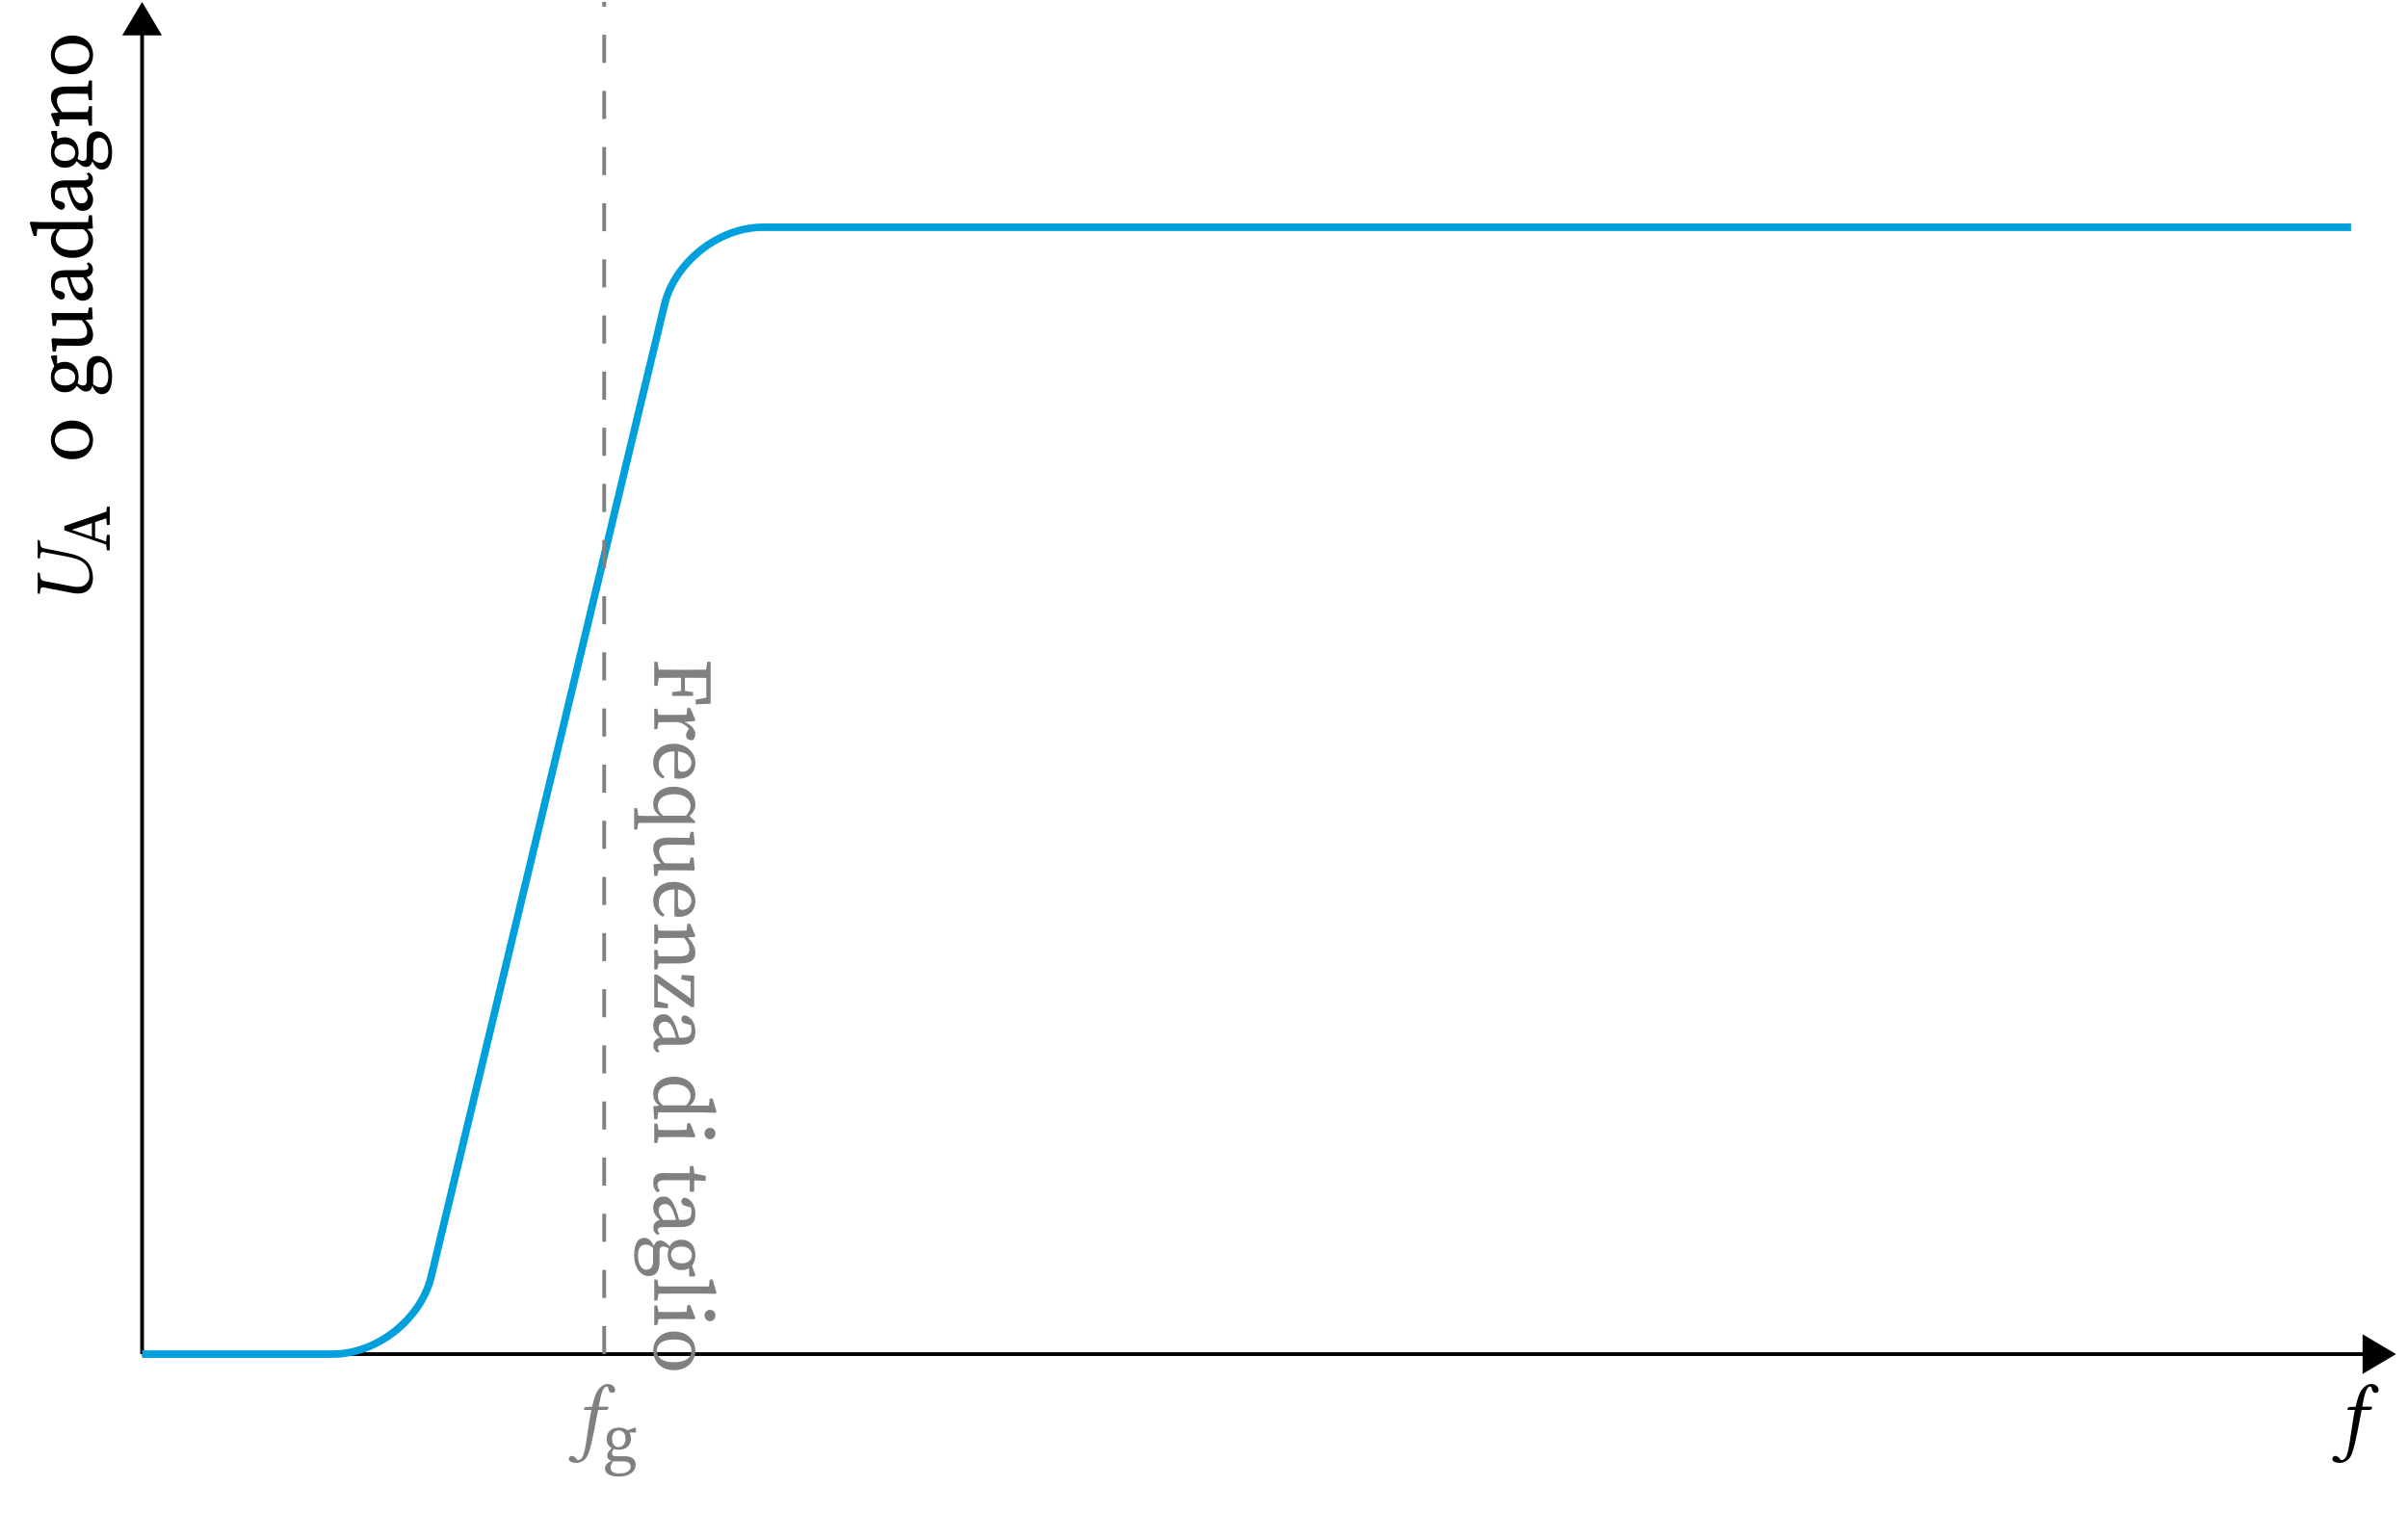
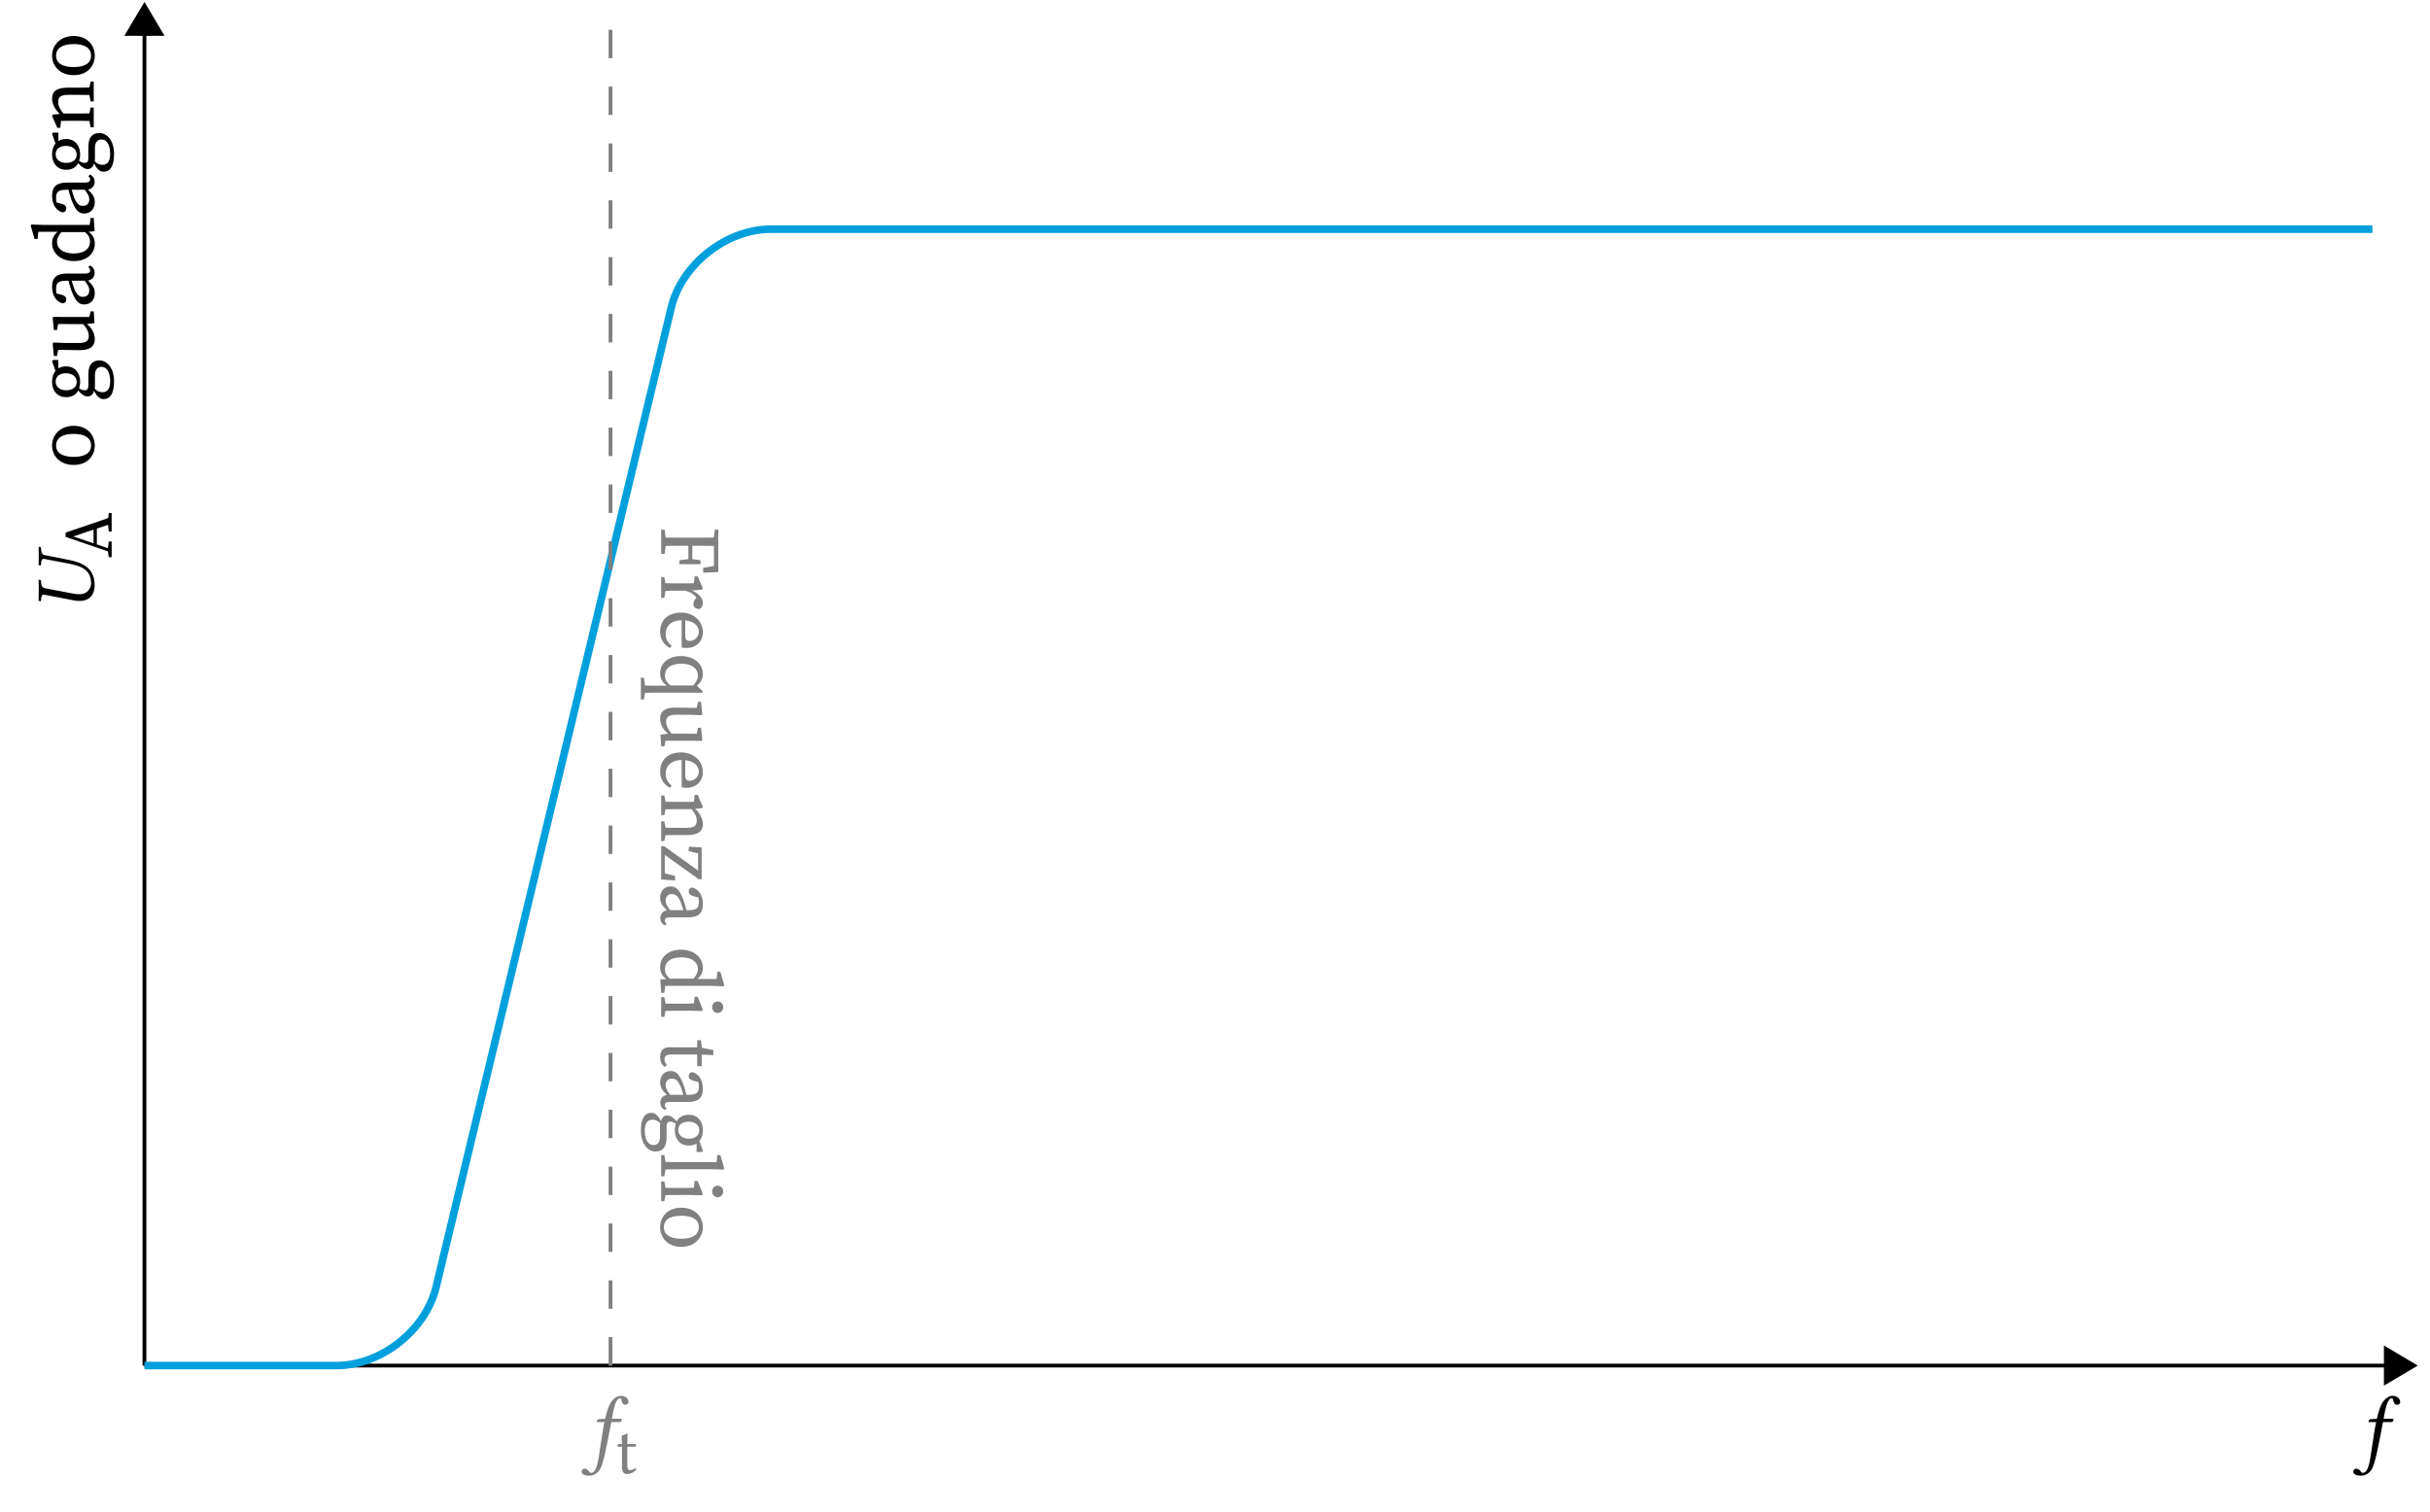
- <svg xmlns="http://www.w3.org/2000/svg" xmlns:xlink="http://www.w3.org/1999/xlink" width="255.118" height="160.215" viewBox="0 0 255.118 160.215">
+ <svg xmlns="http://www.w3.org/2000/svg" xmlns:xlink="http://www.w3.org/1999/xlink" width="254.164" height="158.18" viewBox="0 0 254.164 158.18">
  <defs>
    <g>
      <g id="glyph-0-0">
        <path d="M 1.578 1.562 C 1.484 1.719 1.297 1.828 1.172 1.828 C 1.047 1.828 1.016 1.766 0.953 1.672 C 0.875 1.562 0.703 1.391 0.516 1.391 C 0.266 1.391 0.172 1.562 0.172 1.719 C 0.172 1.906 0.391 2.125 1 2.125 C 1.359 2.125 1.75 1.938 2.031 1.562 C 2.281 1.219 2.484 0.531 2.828 -1.156 C 2.969 -1.859 3.109 -2.578 3.25 -3.328 L 3.281 -3.484 L 4.109 -3.484 C 4.188 -3.484 4.312 -3.516 4.344 -3.594 C 4.344 -3.594 4.375 -3.781 4.375 -3.781 C 4.375 -3.812 4.359 -3.828 4.312 -3.828 L 3.344 -3.828 L 3.438 -4.344 C 3.562 -5 3.688 -5.406 3.812 -5.641 C 3.953 -5.891 4.062 -5.969 4.172 -5.969 C 4.312 -5.969 4.328 -5.891 4.359 -5.719 C 4.406 -5.531 4.469 -5.297 4.75 -5.297 C 5.016 -5.297 5.078 -5.5 5.078 -5.578 C 5.078 -5.922 4.781 -6.234 4.25 -6.234 C 4.062 -6.234 3.812 -6.125 3.641 -5.984 C 3.359 -5.75 2.984 -5.422 2.641 -3.828 L 2.047 -3.797 C 1.891 -3.797 1.812 -3.719 1.797 -3.656 C 1.797 -3.625 1.766 -3.516 1.766 -3.5 C 1.766 -3.484 1.781 -3.484 1.812 -3.484 L 2.562 -3.484 C 2.344 -2.469 2.312 -1.922 2.188 -1.266 C 2.047 -0.406 1.906 1.047 1.578 1.562 Z M 1.578 1.562 " />
      </g>
      <g id="glyph-1-0">
        <path d="M 0.094 -1.812 C 0.094 -3.578 -1.047 -4.188 -2.625 -4.5 L -5.078 -4.984 C -5.328 -5.016 -5.469 -5.172 -5.5 -5.531 L -5.516 -5.75 C -5.516 -5.797 -5.547 -5.828 -5.578 -5.828 L -5.75 -5.875 L -5.766 -5.859 C -5.766 -5.453 -5.75 -5.109 -5.75 -4.906 C -5.75 -4.703 -5.766 -4.375 -5.766 -3.969 L -5.75 -3.953 L -5.578 -3.922 C -5.547 -3.906 -5.516 -3.938 -5.516 -3.969 L -5.5 -4.203 C -5.484 -4.484 -5.391 -4.609 -5.203 -4.609 C -5.172 -4.609 -5.125 -4.594 -5.078 -4.578 L -2.469 -4.078 C -1.469 -3.875 -0.281 -3.531 -0.281 -2.062 C -0.281 -1.656 -0.469 -1.344 -0.719 -1.141 C -0.969 -0.953 -1.234 -0.906 -1.531 -0.906 C -1.812 -0.906 -2.109 -0.953 -2.406 -1.016 L -5.109 -1.531 C -5.359 -1.594 -5.469 -1.734 -5.5 -2.094 L -5.516 -2.312 C -5.516 -2.359 -5.547 -2.375 -5.578 -2.391 L -5.75 -2.422 L -5.766 -2.406 C -5.766 -2 -5.75 -1.656 -5.75 -1.312 C -5.75 -0.969 -5.766 -0.641 -5.766 -0.234 L -5.75 -0.203 L -5.578 -0.172 C -5.547 -0.172 -5.516 -0.203 -5.516 -0.234 L -5.5 -0.453 C -5.484 -0.734 -5.406 -0.859 -5.219 -0.859 C -5.188 -0.859 -5.141 -0.859 -5.109 -0.844 L -2.109 -0.266 C -1.875 -0.219 -1.672 -0.203 -1.484 -0.203 C -0.203 -0.203 0.094 -1.156 0.094 -1.812 Z M 0.094 -1.812 " />
      </g>
      <g id="glyph-2-0">
        <path d="M -4.016 -2.203 L -1.891 -2.922 L -1.891 -1.484 Z M 0 -0.031 L 0 -1.672 L -0.297 -1.672 L -0.391 -0.969 L -1.547 -1.375 L -1.547 -3.031 L -0.375 -3.422 L -0.297 -2.719 L 0 -2.719 L 0 -4.656 L -0.297 -4.656 L -0.359 -4.125 L -4.812 -2.609 L -4.812 -2.156 L -0.391 -0.641 L -0.297 -0.031 Z M 0 -0.031 " />
      </g>
      <g id="glyph-3-0">
        <path d="M 0.109 -2.438 C 0.109 -3.484 -0.625 -4.5 -2.094 -4.5 C -3.578 -4.5 -4.359 -3.469 -4.359 -2.438 C -4.359 -1.406 -3.578 -0.406 -2.094 -0.406 C -0.625 -0.406 0.109 -1.406 0.109 -2.438 Z M -0.281 -2.438 C -0.281 -1.672 -0.906 -1.25 -2.094 -1.25 C -3.297 -1.25 -3.938 -1.672 -3.938 -2.438 C -3.938 -3.219 -3.297 -3.656 -2.094 -3.656 C -0.906 -3.656 -0.281 -3.219 -0.281 -2.438 Z M -0.281 -2.438 " />
      </g>
      <g id="glyph-3-1">
        <path d="M -3.984 -2.156 C -3.984 -2.703 -3.547 -3.031 -2.922 -3.031 C -2.25 -3.031 -1.781 -2.688 -1.781 -2.109 C -1.781 -1.562 -2.234 -1.25 -2.875 -1.25 C -3.531 -1.25 -3.984 -1.594 -3.984 -2.156 Z M -2.891 -0.531 C -2.281 -0.531 -1.859 -0.781 -1.625 -1.219 C -1.219 -0.766 -0.922 -0.609 -0.641 -0.609 C -0.297 -0.609 -0.078 -0.797 0.031 -1.203 C 0.359 -0.531 0.672 -0.328 1.047 -0.328 C 1.688 -0.328 2.125 -0.875 2.125 -2.172 C 2.125 -3.625 1.359 -4.375 0.594 -4.375 C -0.141 -4.375 -0.562 -3.922 -0.562 -2.938 L -0.562 -1.766 C -0.562 -1.344 -0.719 -1.25 -0.953 -1.25 C -1.156 -1.25 -1.328 -1.328 -1.531 -1.469 C -1.469 -1.672 -1.422 -1.891 -1.422 -2.125 C -1.422 -3.062 -1.953 -3.75 -2.891 -3.75 C -3.219 -3.75 -3.484 -3.672 -3.703 -3.547 L -3.703 -4.422 L -4.266 -4.422 L -4.359 -4.281 L -4 -3.281 C -4.234 -2.984 -4.359 -2.594 -4.359 -2.141 C -4.359 -1.219 -3.828 -0.531 -2.891 -0.531 Z M 1.719 -2.203 C 1.719 -1.5 1.484 -1.047 0.906 -1.047 C 0.609 -1.047 0.375 -1.156 0.109 -1.406 C 0.109 -1.516 0.125 -1.641 0.125 -1.766 L 0.125 -2.812 C 0.125 -3.453 0.422 -3.703 0.828 -3.703 C 1.328 -3.703 1.719 -3.172 1.719 -2.203 Z M 1.719 -2.203 " />
      </g>
      <g id="glyph-3-2">
        <path d="M 0 -4.891 L -0.328 -4.891 L -0.453 -4.297 L -2.953 -4.297 L -4.203 -4.312 L -4.297 -4.234 L -4.172 -2.938 L -3.844 -2.938 L -3.719 -3.562 L -1.094 -3.547 C -0.719 -3.125 -0.516 -2.703 -0.516 -2.297 C -0.516 -1.812 -0.797 -1.578 -1.562 -1.578 L -2.953 -1.578 L -4.203 -1.625 L -4.297 -1.531 L -4.172 -0.219 L -3.844 -0.219 L -3.719 -0.859 L -1.484 -0.828 C -0.312 -0.828 0.109 -1.266 0.109 -1.984 C 0.109 -2.531 -0.141 -3.094 -0.719 -3.562 L 0.078 -3.656 Z M 0 -4.891 " />
      </g>
      <g id="glyph-3-3">
        <path d="M 0.094 -3.719 C 0.094 -4.031 -0.031 -4.281 -0.375 -4.484 L -0.578 -4.312 C -0.453 -4.219 -0.375 -4.109 -0.375 -3.969 C -0.375 -3.766 -0.516 -3.641 -0.906 -3.641 L -2.797 -3.641 C -3.922 -3.641 -4.359 -3.188 -4.359 -2.25 C -4.359 -1.344 -3.922 -0.688 -3.25 -0.516 C -3.016 -0.547 -2.875 -0.688 -2.875 -0.938 C -2.875 -1.172 -3.031 -1.328 -3.312 -1.406 L -3.891 -1.562 C -3.938 -1.75 -3.938 -1.922 -3.938 -2.047 C -3.938 -2.641 -3.734 -2.891 -2.859 -2.891 L -2.641 -2.891 C -2.562 -2.531 -2.438 -2.156 -2.344 -1.875 C -1.906 -0.672 -1.5 -0.406 -1 -0.406 C -0.266 -0.406 0.109 -0.953 0.109 -1.594 C 0.109 -2.125 -0.109 -2.422 -0.594 -2.906 C -0.172 -2.984 0.094 -3.281 0.094 -3.719 Z M -1.141 -1.203 C -1.406 -1.203 -1.734 -1.297 -2.047 -2.062 C -2.109 -2.25 -2.219 -2.578 -2.312 -2.891 L -0.938 -2.891 C -0.578 -2.375 -0.469 -2.219 -0.469 -1.906 C -0.469 -1.5 -0.656 -1.203 -1.141 -1.203 Z M -1.141 -1.203 " />
      </g>
      <g id="glyph-3-4">
        <path d="M -2.094 -1.203 C -3.312 -1.203 -3.844 -1.781 -3.844 -2.438 C -3.844 -2.734 -3.734 -3.031 -3.375 -3.438 L -0.906 -3.438 C -0.531 -3.109 -0.391 -2.844 -0.391 -2.438 C -0.391 -1.734 -0.922 -1.203 -2.094 -1.203 Z M 0 -4.922 L -0.328 -4.922 L -0.422 -4.188 L -5.25 -4.188 L -6.516 -4.234 L -6.594 -4.109 L -6.188 -2.719 L -5.875 -2.719 L -5.797 -3.469 L -3.781 -3.469 C -4.203 -3.109 -4.359 -2.734 -4.359 -2.297 C -4.359 -1.219 -3.438 -0.406 -2.078 -0.406 C -0.781 -0.406 0.109 -1.141 0.109 -2.219 C 0.109 -2.781 -0.109 -3.156 -0.531 -3.469 L 0.094 -3.531 Z M 0 -4.922 " />
      </g>
      <g id="glyph-3-5">
        <path d="M -4.359 -3.359 C -4.359 -2.797 -4.031 -2.188 -3.547 -1.75 L -4.266 -1.688 L -4.359 -1.547 L -3.812 -0.297 L -3.5 -0.297 L -3.422 -1.016 C -3.062 -1.031 -2.797 -1.031 -2.297 -1.031 L -1.875 -1.031 C -1.469 -1.031 -0.891 -1.031 -0.453 -1.016 L -0.328 -0.359 L 0 -0.359 L 0 -2.422 L -0.328 -2.422 L -0.453 -1.812 C -0.891 -1.797 -1.484 -1.797 -1.875 -1.797 L -3.172 -1.797 C -3.547 -2.25 -3.719 -2.594 -3.719 -3 C -3.719 -3.531 -3.453 -3.75 -2.625 -3.75 L -1.875 -3.75 C -1.469 -3.75 -0.891 -3.734 -0.453 -3.734 L -0.328 -3.062 L 0 -3.062 L 0 -5.141 L -0.328 -5.141 L -0.453 -4.516 C -0.891 -4.5 -1.469 -4.5 -1.875 -4.5 L -2.703 -4.5 C -3.875 -4.5 -4.359 -4.125 -4.359 -3.359 Z M -4.359 -3.359 " />
      </g>
      <g id="glyph-4-0">
-         <path d="M 1.719 -3.188 C 2.156 -3.188 2.422 -2.844 2.422 -2.328 C 2.422 -1.812 2.156 -1.422 1.688 -1.422 C 1.25 -1.422 1 -1.781 1 -2.312 C 1 -2.828 1.266 -3.188 1.719 -3.188 Z M 0.422 -2.312 C 0.422 -1.828 0.625 -1.5 0.969 -1.312 C 0.609 -0.984 0.484 -0.734 0.484 -0.516 C 0.484 -0.234 0.641 -0.062 0.953 0.031 C 0.422 0.281 0.25 0.531 0.25 0.844 C 0.25 1.344 0.703 1.703 1.734 1.703 C 2.906 1.703 3.5 1.094 3.5 0.469 C 3.5 -0.109 3.141 -0.453 2.344 -0.453 L 1.406 -0.453 C 1.078 -0.453 1 -0.578 1 -0.766 C 1 -0.922 1.062 -1.062 1.172 -1.219 C 1.328 -1.172 1.516 -1.141 1.703 -1.141 C 2.453 -1.141 3 -1.562 3 -2.312 C 3 -2.578 2.938 -2.797 2.828 -2.969 L 3.531 -2.969 L 3.531 -3.406 L 3.422 -3.484 L 2.625 -3.203 C 2.391 -3.391 2.078 -3.484 1.719 -3.484 C 0.969 -3.484 0.422 -3.062 0.422 -2.312 Z M 1.766 1.375 C 1.203 1.375 0.844 1.188 0.844 0.734 C 0.844 0.5 0.922 0.297 1.125 0.078 C 1.219 0.094 1.312 0.094 1.406 0.094 L 2.25 0.094 C 2.766 0.094 2.969 0.344 2.969 0.656 C 2.969 1.062 2.547 1.375 1.766 1.375 Z M 1.766 1.375 " />
+         <path d="M 0.312 -3.062 C 0.203 -3.062 0.172 -2.984 0.172 -2.922 L 0.172 -2.828 C 0.172 -2.797 0.188 -2.781 0.219 -2.781 L 0.641 -2.781 L 0.641 -0.641 C 0.641 -0.125 0.859 0.078 1.188 0.078 C 1.516 0.078 1.875 -0.078 2.156 -0.406 C 2.141 -0.469 2.094 -0.516 2.016 -0.516 C 1.828 -0.375 1.625 -0.328 1.438 -0.328 C 1.25 -0.328 1.203 -0.531 1.203 -0.984 L 1.203 -2.781 L 1.938 -2.781 C 2.016 -2.781 2.109 -2.812 2.109 -2.875 L 2.109 -3.016 C 2.109 -3.047 2.094 -3.062 2.062 -3.062 L 1.203 -3.062 L 1.203 -3.344 C 1.203 -3.812 1.234 -4.094 1.234 -4.094 C 1.234 -4.141 1.203 -4.156 1.172 -4.156 C 1.141 -4.156 1.078 -4.125 1.016 -4.094 C 0.938 -4.047 0.859 -4.016 0.766 -3.984 C 0.688 -3.969 0.609 -3.938 0.609 -3.891 C 0.609 -3.812 0.641 -3.859 0.641 -3.062 Z M 0.312 -3.062 " />
      </g>
      <g id="glyph-5-0">
        <path d="M 2.766 1.234 C 1.984 1.234 1.219 1.234 0.469 1.219 L 0.359 0.391 L 0 0.391 L 0 2.922 L 0.359 2.922 L 0.469 2.094 C 1.203 2.078 1.953 2.078 2.844 2.078 L 2.844 3.469 L 1.906 3.594 L 1.906 4 L 4.109 4 L 4.109 3.594 L 3.25 3.469 L 3.25 2.078 C 3.984 2.078 4.766 2.078 5.516 2.094 L 5.516 4.188 L 4.391 4.391 L 4.391 4.891 L 5.969 4.828 L 5.969 0.391 L 5.609 0.391 L 5.5 1.219 C 4.734 1.234 3.969 1.234 3.203 1.234 Z M 2.766 1.234 " />
      </g>
      <g id="glyph-5-1">
        <path d="M 0 0.375 L 0 2.547 L 0.328 2.547 L 0.453 1.812 C 0.906 1.797 1.484 1.797 1.875 1.797 L 2.547 1.797 C 3.047 1.938 3.422 2.172 3.688 2.531 L 3.594 2.641 C 3.453 2.812 3.375 2.984 3.375 3.188 C 3.375 3.547 3.609 3.719 4.031 3.719 C 4.219 3.609 4.359 3.344 4.359 3.062 C 4.359 2.594 3.922 2.078 3.219 1.781 L 4.266 1.688 L 4.359 1.547 L 3.812 0.297 L 3.5 0.297 L 3.422 1.016 C 3.062 1.031 2.797 1.031 2.297 1.031 L 1.875 1.031 C 1.469 1.031 0.891 1.031 0.438 1.016 L 0.328 0.375 Z M 0 0.375 " />
      </g>
      <g id="glyph-5-2">
        <path d="M 3.938 2.406 C 3.938 2.953 3.484 3.375 2.984 3.375 C 2.719 3.375 2.516 3.281 2.516 2.844 L 2.516 1.219 C 3.547 1.328 3.938 1.906 3.938 2.406 Z M 4.359 2.453 C 4.359 1.344 3.438 0.406 2.078 0.406 C 0.719 0.406 -0.109 1.188 -0.109 2.391 C -0.109 3.203 0.281 3.781 0.922 4.109 L 1.094 3.891 C 0.719 3.562 0.469 3.219 0.469 2.656 C 0.469 1.797 1.047 1.219 2.141 1.203 L 2.141 4.047 C 2.25 4.094 2.438 4.109 2.641 4.109 C 3.719 4.109 4.359 3.375 4.359 2.453 Z M 4.359 2.453 " />
      </g>
      <g id="glyph-5-3">
        <path d="M 2.094 1.203 C 3.297 1.203 3.844 1.781 3.844 2.438 C 3.844 2.734 3.734 3.047 3.359 3.484 L 0.953 3.484 C 0.547 3.125 0.391 2.844 0.391 2.438 C 0.391 1.734 0.922 1.203 2.094 1.203 Z M -0.234 4.234 L 3.062 4.234 L 4.266 4.25 L 4.359 4.109 L 3.734 3.5 C 4.203 3.109 4.359 2.703 4.359 2.281 C 4.359 1.219 3.438 0.406 2.062 0.406 C 0.766 0.406 -0.109 1.141 -0.109 2.219 C -0.109 2.75 0.094 3.156 0.594 3.5 L -0.234 3.5 C -0.719 3.5 -1.203 3.5 -1.688 3.484 L -1.812 2.672 L -2.125 2.672 L -2.125 4.953 L -1.812 4.953 L -1.688 4.25 C -1.203 4.234 -0.719 4.234 -0.234 4.234 Z M -0.234 4.234 " />
      </g>
      <g id="glyph-5-4">
        <path d="M 0 4.891 L 0.328 4.891 L 0.453 4.297 L 2.953 4.297 L 4.203 4.312 L 4.297 4.234 L 4.172 2.938 L 3.844 2.938 L 3.719 3.562 L 1.094 3.547 C 0.719 3.125 0.516 2.703 0.516 2.297 C 0.516 1.812 0.797 1.578 1.562 1.578 L 2.953 1.578 L 4.203 1.625 L 4.297 1.531 L 4.172 0.219 L 3.844 0.219 L 3.719 0.859 L 1.484 0.828 C 0.312 0.828 -0.109 1.266 -0.109 1.984 C -0.109 2.531 0.141 3.094 0.719 3.562 L -0.078 3.656 Z M 0 4.891 " />
      </g>
      <g id="glyph-5-5">
        <path d="M 4.359 3.359 C 4.359 2.797 4.031 2.188 3.547 1.75 L 4.266 1.688 L 4.359 1.547 L 3.812 0.297 L 3.5 0.297 L 3.422 1.016 C 3.062 1.031 2.797 1.031 2.297 1.031 L 1.875 1.031 C 1.469 1.031 0.891 1.031 0.453 1.016 L 0.328 0.359 L 0 0.359 L 0 2.422 L 0.328 2.422 L 0.453 1.812 C 0.891 1.797 1.484 1.797 1.875 1.797 L 3.172 1.797 C 3.547 2.25 3.719 2.594 3.719 3 C 3.719 3.531 3.453 3.75 2.625 3.75 L 1.875 3.75 C 1.469 3.75 0.891 3.734 0.453 3.734 L 0.328 3.062 L 0 3.062 L 0 5.141 L 0.328 5.141 L 0.453 4.516 C 0.891 4.5 1.469 4.5 1.875 4.5 L 2.703 4.5 C 3.875 4.5 4.359 4.125 4.359 3.359 Z M 4.359 3.359 " />
      </g>
      <g id="glyph-5-6">
        <path d="M 4.234 0.391 L 2.906 0.312 L 2.859 0.781 L 3.859 1.016 L 3.859 2.812 L 0.312 0.266 L 0 0.266 L 0 3.75 L 1.453 3.844 L 1.453 3.375 L 0.375 3.109 L 0.375 1.172 L 3.922 3.719 L 4.234 3.719 Z M 4.234 0.391 " />
      </g>
      <g id="glyph-5-7">
        <path d="M -0.094 3.719 C -0.094 4.031 0.031 4.281 0.375 4.484 L 0.578 4.312 C 0.453 4.219 0.375 4.109 0.375 3.969 C 0.375 3.766 0.516 3.641 0.906 3.641 L 2.797 3.641 C 3.922 3.641 4.359 3.188 4.359 2.25 C 4.359 1.344 3.922 0.688 3.25 0.516 C 3.016 0.547 2.875 0.688 2.875 0.938 C 2.875 1.172 3.031 1.328 3.312 1.406 L 3.891 1.562 C 3.938 1.75 3.938 1.922 3.938 2.047 C 3.938 2.641 3.734 2.891 2.859 2.891 L 2.641 2.891 C 2.562 2.531 2.438 2.156 2.344 1.875 C 1.906 0.672 1.5 0.406 1 0.406 C 0.266 0.406 -0.109 0.953 -0.109 1.594 C -0.109 2.125 0.109 2.422 0.594 2.906 C 0.172 2.984 -0.094 3.281 -0.094 3.719 Z M 1.141 1.203 C 1.406 1.203 1.734 1.297 2.047 2.062 C 2.109 2.25 2.219 2.578 2.312 2.891 L 0.938 2.891 C 0.578 2.375 0.469 2.219 0.469 1.906 C 0.469 1.5 0.656 1.203 1.141 1.203 Z M 1.141 1.203 " />
      </g>
      <g id="glyph-5-8">
        <path d="M 2.094 1.203 C 3.312 1.203 3.844 1.781 3.844 2.438 C 3.844 2.734 3.734 3.031 3.375 3.438 L 0.906 3.438 C 0.531 3.109 0.391 2.844 0.391 2.438 C 0.391 1.734 0.922 1.203 2.094 1.203 Z M 0 4.922 L 0.328 4.922 L 0.422 4.188 L 5.25 4.188 L 6.516 4.234 L 6.594 4.109 L 6.188 2.719 L 5.875 2.719 L 5.797 3.469 L 3.781 3.469 C 4.203 3.109 4.359 2.734 4.359 2.297 C 4.359 1.219 3.438 0.406 2.078 0.406 C 0.781 0.406 -0.109 1.141 -0.109 2.219 C -0.109 2.781 0.109 3.156 0.531 3.469 L -0.094 3.531 Z M 0 4.922 " />
      </g>
      <g id="glyph-5-9">
        <path d="M 5.328 1.359 C 5.328 1.688 5.578 1.969 5.906 1.969 C 6.25 1.969 6.484 1.688 6.484 1.359 C 6.484 1.031 6.25 0.766 5.906 0.766 C 5.578 0.766 5.328 1.031 5.328 1.359 Z M 0.328 2.375 L 0.453 1.75 C 0.891 1.75 1.484 1.734 1.875 1.734 L 3.047 1.734 L 4.266 1.766 L 4.359 1.625 L 3.812 0.266 L 3.5 0.266 L 3.422 0.969 C 3.062 0.984 2.781 1 2.297 1 L 1.875 1 C 1.484 1 0.891 0.984 0.453 0.984 L 0.328 0.312 L 0 0.312 L 0 2.375 Z M 0.328 2.375 " />
      </g>
      <g id="glyph-5-10">
        <path d="M 1 1.578 L 3.766 1.578 L 3.766 2.797 L 4.234 2.797 L 4.234 1.594 L 5.453 1.641 L 5.453 1.109 L 4.25 0.875 L 4.156 0.078 L 3.766 0.078 L 3.766 0.828 L 1.656 0.828 C 1.312 0.828 1.125 0.812 0.906 0.812 C 0.203 0.812 -0.109 1.203 -0.109 1.828 C -0.109 2.281 0.047 2.656 0.359 2.875 L 0.594 2.672 C 0.422 2.438 0.344 2.266 0.344 2.062 C 0.344 1.766 0.547 1.578 1 1.578 Z M 1 1.578 " />
      </g>
      <g id="glyph-5-11">
        <path d="M 3.984 2.156 C 3.984 2.703 3.547 3.031 2.922 3.031 C 2.25 3.031 1.781 2.688 1.781 2.109 C 1.781 1.562 2.234 1.25 2.875 1.25 C 3.531 1.25 3.984 1.594 3.984 2.156 Z M 2.891 0.531 C 2.281 0.531 1.859 0.781 1.625 1.219 C 1.219 0.766 0.922 0.609 0.641 0.609 C 0.297 0.609 0.078 0.797 -0.031 1.203 C -0.359 0.531 -0.672 0.328 -1.047 0.328 C -1.688 0.328 -2.125 0.875 -2.125 2.172 C -2.125 3.625 -1.359 4.375 -0.594 4.375 C 0.141 4.375 0.562 3.922 0.562 2.938 L 0.562 1.766 C 0.562 1.344 0.719 1.25 0.953 1.25 C 1.156 1.25 1.328 1.328 1.531 1.469 C 1.469 1.672 1.422 1.891 1.422 2.125 C 1.422 3.062 1.953 3.75 2.891 3.75 C 3.219 3.75 3.484 3.672 3.703 3.547 L 3.703 4.422 L 4.266 4.422 L 4.359 4.281 L 4 3.281 C 4.234 2.984 4.359 2.594 4.359 2.141 C 4.359 1.219 3.828 0.531 2.891 0.531 Z M -1.719 2.203 C -1.719 1.5 -1.484 1.047 -0.906 1.047 C -0.609 1.047 -0.375 1.156 -0.109 1.406 C -0.109 1.516 -0.125 1.641 -0.125 1.766 L -0.125 2.812 C -0.125 3.453 -0.422 3.703 -0.828 3.703 C -1.328 3.703 -1.719 3.172 -1.719 2.203 Z M -1.719 2.203 " />
      </g>
      <g id="glyph-5-12">
        <path d="M 6.188 0.219 L 5.875 0.219 L 5.797 0.953 L 1.875 0.953 C 1.406 0.953 0.922 0.953 0.453 0.938 L 0.328 0.219 L 0 0.219 L 0 2.438 L 0.328 2.438 L 0.453 1.719 C 0.922 1.719 1.406 1.703 1.875 1.703 L 5.25 1.703 L 6.516 1.734 L 6.594 1.609 Z M 6.188 0.219 " />
      </g>
      <g id="glyph-5-13">
        <path d="M -0.109 2.438 C -0.109 3.484 0.625 4.5 2.094 4.5 C 3.578 4.5 4.359 3.469 4.359 2.438 C 4.359 1.406 3.578 0.406 2.094 0.406 C 0.625 0.406 -0.109 1.406 -0.109 2.438 Z M 0.281 2.438 C 0.281 1.672 0.906 1.25 2.094 1.25 C 3.297 1.25 3.938 1.672 3.938 2.438 C 3.938 3.219 3.297 3.656 2.094 3.656 C 0.906 3.656 0.281 3.219 0.281 2.438 Z M 0.281 2.438 " />
      </g>
    </g>
    <clipPath id="clip-0">
-       <path clip-rule="nonzero" d="M 244 136 L 254.059 136 L 254.059 151 L 244 151 Z M 244 136 " />
+       <path clip-rule="nonzero" d="M 243 135 L 253.094 135 L 253.094 151 L 243 151 Z M 243 135 " />
    </clipPath>
    <clipPath id="clip-1">
-       <path clip-rule="nonzero" d="M 3 12 L 254.059 12 L 254.059 155 L 3 155 Z M 3 12 " />
+       <path clip-rule="nonzero" d="M 3 12 L 253.094 12 L 253.094 155 L 3 155 Z M 3 12 " />
    </clipPath>
  </defs>
-   <path fill="none" stroke-width="0.399" stroke-linecap="butt" stroke-linejoin="miter" stroke="rgb(0%, 0%, 0%)" stroke-opacity="1" stroke-miterlimit="10" d="M -0.001 -0 L 236.504 -0 " transform="matrix(0.995124, 0, 0, -0.995124, 15.05523, 143.48)" />
-   <path fill-rule="nonzero" fill="rgb(0%, 0%, 0%)" fill-opacity="1" d="M 253.465 143.48 L 250.504 141.727 L 250.504 145.234 Z M 253.465 143.48 " />
+   <path fill="none" stroke-width="0.399" stroke-linecap="butt" stroke-linejoin="miter" stroke="rgb(0%, 0%, 0%)" stroke-opacity="1" stroke-miterlimit="10" d="M 0.002 -0.001 L 235.549 -0.001 " transform="matrix(0.994843, 0, 0, -0.994843, 15.10747, 142.8704)" />
+   <path fill-rule="nonzero" fill="rgb(0%, 0%, 0%)" fill-opacity="1" d="M 252.5 142.871 L 249.543 141.117 L 249.543 144.625 Z M 252.5 142.871 " />
  <g clip-path="url(#clip-0)">
-     <path fill="none" stroke-width="0.399" stroke-linecap="butt" stroke-linejoin="miter" stroke="rgb(0%, 0%, 0%)" stroke-opacity="1" stroke-miterlimit="10" d="M 3.173 -0 L 0.198 1.762 L 0.198 -1.763 Z M 3.173 -0 " transform="matrix(0.995124, 0, 0, -0.995124, 250.307, 143.48)" />
+     <path fill="none" stroke-width="0.399" stroke-linecap="butt" stroke-linejoin="miter" stroke="rgb(0%, 0%, 0%)" stroke-opacity="1" stroke-miterlimit="10" d="M 3.172 -0.001 L 0.2 1.762 L 0.2 -1.764 Z M 3.172 -0.001 " transform="matrix(0.994843, 0, 0, -0.994843, 249.344, 142.8704)" />
  </g>
  <g fill="rgb(0%, 0%, 0%)" fill-opacity="1">
-     <use xlink:href="#glyph-0-0" x="246.93" y="152.88" />
+     <use xlink:href="#glyph-0-0" x="245.968" y="152.269" />
  </g>
-   <path fill="none" stroke-width="0.399" stroke-linecap="butt" stroke-linejoin="miter" stroke="rgb(0%, 0%, 0%)" stroke-opacity="1" stroke-miterlimit="10" d="M -0.001 -0 L -0.001 140.513 " transform="matrix(0.995124, 0, 0, -0.995124, 15.05523, 143.48)" />
-   <path fill-rule="nonzero" fill="rgb(0%, 0%, 0%)" fill-opacity="1" stroke-width="0.399" stroke-linecap="butt" stroke-linejoin="miter" stroke="rgb(0%, 0%, 0%)" stroke-opacity="1" stroke-miterlimit="10" d="M 3.172 0.001 L 0.201 1.763 L 0.201 -1.762 Z M 3.172 0.001 " transform="matrix(0, -0.995124, -0.995124, 0, 15.05523, 3.750743)" />
+   <path fill="none" stroke-width="0.399" stroke-linecap="butt" stroke-linejoin="miter" stroke="rgb(0%, 0%, 0%)" stroke-opacity="1" stroke-miterlimit="10" d="M 0.002 -0.001 L 0.002 139.94 " transform="matrix(0.994843, 0, 0, -0.994843, 15.10747, 142.8704)" />
+   <path fill-rule="nonzero" fill="rgb(0%, 0%, 0%)" fill-opacity="1" stroke-width="0.399" stroke-linecap="butt" stroke-linejoin="miter" stroke="rgb(0%, 0%, 0%)" stroke-opacity="1" stroke-miterlimit="10" d="M 3.173 -0.002 L 0.2 1.765 L 0.2 -1.765 Z M 3.173 -0.002 " transform="matrix(0, -0.994843, -0.994843, 0, 15.10747, 3.749891)" />
  <g fill="rgb(0%, 0%, 0%)" fill-opacity="1">
-     <use xlink:href="#glyph-1-0" x="9.751" y="63.091" />
+     <use xlink:href="#glyph-1-0" x="9.805" y="63.074" />
  </g>
  <g fill="rgb(0%, 0%, 0%)" fill-opacity="1">
-     <use xlink:href="#glyph-2-0" x="11.625" y="58.344" />
+     <use xlink:href="#glyph-2-0" x="11.678" y="58.329" />
  </g>
  <g fill="rgb(0%, 0%, 0%)" fill-opacity="1">
-     <use xlink:href="#glyph-3-0" x="9.751" y="49.063" />
+     <use xlink:href="#glyph-3-0" x="9.805" y="49.05" />
  </g>
  <g fill="rgb(0%, 0%, 0%)" fill-opacity="1">
-     <use xlink:href="#glyph-3-1" x="9.751" y="42.094" />
-     <use xlink:href="#glyph-3-2" x="9.751" y="37.472" />
-     <use xlink:href="#glyph-3-3" x="9.751" y="32.27" />
-     <use xlink:href="#glyph-3-4" x="9.751" y="27.729" />
+     <use xlink:href="#glyph-3-1" x="9.805" y="42.083" />
+     <use xlink:href="#glyph-3-2" x="9.805" y="37.462" />
+     <use xlink:href="#glyph-3-3" x="9.805" y="32.262" />
+     <use xlink:href="#glyph-3-4" x="9.805" y="27.722" />
  </g>
  <g fill="rgb(0%, 0%, 0%)" fill-opacity="1">
-     <use xlink:href="#glyph-3-3" x="9.751" y="22.75" />
+     <use xlink:href="#glyph-3-3" x="9.805" y="22.744" />
  </g>
  <g fill="rgb(0%, 0%, 0%)" fill-opacity="1">
-     <use xlink:href="#glyph-3-1" x="9.751" y="18.297" />
-     <use xlink:href="#glyph-3-5" x="9.751" y="13.675" />
-     <use xlink:href="#glyph-3-0" x="9.751" y="8.268" />
+     <use xlink:href="#glyph-3-1" x="9.805" y="18.293" />
+     <use xlink:href="#glyph-3-5" x="9.805" y="13.672" />
+     <use xlink:href="#glyph-3-0" x="9.805" y="8.267" />
  </g>
  <g clip-path="url(#clip-1)">
-     <path fill="none" stroke-width="0.797" stroke-linecap="butt" stroke-linejoin="miter" stroke="rgb(0%, 62.746%, 86.275%)" stroke-opacity="1" stroke-miterlimit="10" d="M -0.001 -0 L 20.294 -0 C 24.988 -0 29.687 3.701 30.782 8.27 L 55.61 111.72 C 56.706 116.285 61.4 119.987 66.099 119.987 L 235.177 119.987 " transform="matrix(0.995124, 0, 0, -0.995124, 15.05523, 143.48)" />
+     <path fill="none" stroke-width="0.797" stroke-linecap="butt" stroke-linejoin="miter" stroke="rgb(0%, 62.746%, 86.275%)" stroke-opacity="1" stroke-miterlimit="10" d="M 0.002 -0.001 L 20.18 -0.001 C 24.876 -0.001 29.572 3.702 30.668 8.268 L 55.381 111.241 C 56.477 115.807 61.173 119.51 65.869 119.51 L 234.241 119.51 " transform="matrix(0.994843, 0, 0, -0.994843, 15.10747, 142.8704)" />
  </g>
-   <path fill="none" stroke-width="0.399" stroke-linecap="butt" stroke-linejoin="miter" stroke="rgb(50%, 50%, 50%)" stroke-opacity="1" stroke-dasharray="2.989 2.989" stroke-miterlimit="10" d="M 49.196 -0 L 49.196 143.987 " transform="matrix(0.995124, 0, 0, -0.995124, 15.05523, 143.48)" />
+   <path fill="none" stroke-width="0.399" stroke-linecap="butt" stroke-linejoin="miter" stroke="rgb(50%, 50%, 50%)" stroke-opacity="1" stroke-dasharray="2.989 2.989" stroke-miterlimit="10" d="M 49.001 -0.001 L 49.001 143.415 " transform="matrix(0.994843, 0, 0, -0.994843, 15.10747, 142.8704)" />
  <g fill="rgb(50%, 50%, 50%)" fill-opacity="1">
-     <use xlink:href="#glyph-0-0" x="60.092" y="152.88" />
+     <use xlink:href="#glyph-0-0" x="60.657" y="152.269" />
  </g>
  <g fill="rgb(50%, 50%, 50%)" fill-opacity="1">
-     <use xlink:href="#glyph-4-0" x="63.847" y="154.754" />
+     <use xlink:href="#glyph-4-0" x="64.412" y="154.141" />
  </g>
  <g fill="rgb(50%, 50%, 50%)" fill-opacity="1">
-     <use xlink:href="#glyph-5-0" x="69.314" y="69.738" />
+     <use xlink:href="#glyph-5-0" x="69.157" y="55.024" />
  </g>
  <g fill="rgb(50%, 50%, 50%)" fill-opacity="1">
-     <use xlink:href="#glyph-5-1" x="69.314" y="74.717" />
+     <use xlink:href="#glyph-5-1" x="69.157" y="60.001" />
  </g>
  <g fill="rgb(50%, 50%, 50%)" fill-opacity="1">
-     <use xlink:href="#glyph-5-2" x="69.314" y="78.402" />
-     <use xlink:href="#glyph-5-3" x="69.314" y="82.953" />
-     <use xlink:href="#glyph-5-4" x="69.314" y="87.923" />
+     <use xlink:href="#glyph-5-2" x="69.157" y="63.685" />
+     <use xlink:href="#glyph-5-3" x="69.157" y="68.234" />
+     <use xlink:href="#glyph-5-4" x="69.157" y="73.203" />
  </g>
  <g fill="rgb(50%, 50%, 50%)" fill-opacity="1">
-     <use xlink:href="#glyph-5-2" x="69.314" y="93.035" />
-     <use xlink:href="#glyph-5-5" x="69.314" y="97.586" />
-     <use xlink:href="#glyph-5-6" x="69.314" y="102.993" />
-     <use xlink:href="#glyph-5-7" x="69.314" y="107.062" />
+     <use xlink:href="#glyph-5-2" x="69.157" y="78.314" />
+     <use xlink:href="#glyph-5-5" x="69.157" y="82.864" />
+     <use xlink:href="#glyph-5-6" x="69.157" y="88.269" />
+     <use xlink:href="#glyph-5-7" x="69.157" y="92.337" />
  </g>
  <g fill="rgb(50%, 50%, 50%)" fill-opacity="1">
-     <use xlink:href="#glyph-5-8" x="69.314" y="113.682" />
-     <use xlink:href="#glyph-5-9" x="69.314" y="118.742" />
+     <use xlink:href="#glyph-5-8" x="69.157" y="98.955" />
+     <use xlink:href="#glyph-5-9" x="69.157" y="104.013" />
  </g>
  <g fill="rgb(50%, 50%, 50%)" fill-opacity="1">
-     <use xlink:href="#glyph-5-10" x="69.314" y="123.479" />
-     <use xlink:href="#glyph-5-7" x="69.314" y="126.379" />
+     <use xlink:href="#glyph-5-10" x="69.157" y="108.75" />
+     <use xlink:href="#glyph-5-7" x="69.157" y="111.649" />
  </g>
  <g fill="rgb(50%, 50%, 50%)" fill-opacity="1">
-     <use xlink:href="#glyph-5-11" x="69.314" y="130.832" />
+     <use xlink:href="#glyph-5-11" x="69.157" y="116.1" />
  </g>
  <g fill="rgb(50%, 50%, 50%)" fill-opacity="1">
-     <use xlink:href="#glyph-5-12" x="69.314" y="135.364" />
-     <use xlink:href="#glyph-5-9" x="69.314" y="138.023" />
-     <use xlink:href="#glyph-5-13" x="69.314" y="140.682" />
+     <use xlink:href="#glyph-5-12" x="69.157" y="120.631" />
+     <use xlink:href="#glyph-5-9" x="69.157" y="123.29" />
+     <use xlink:href="#glyph-5-13" x="69.157" y="125.948" />
  </g>
</svg>
